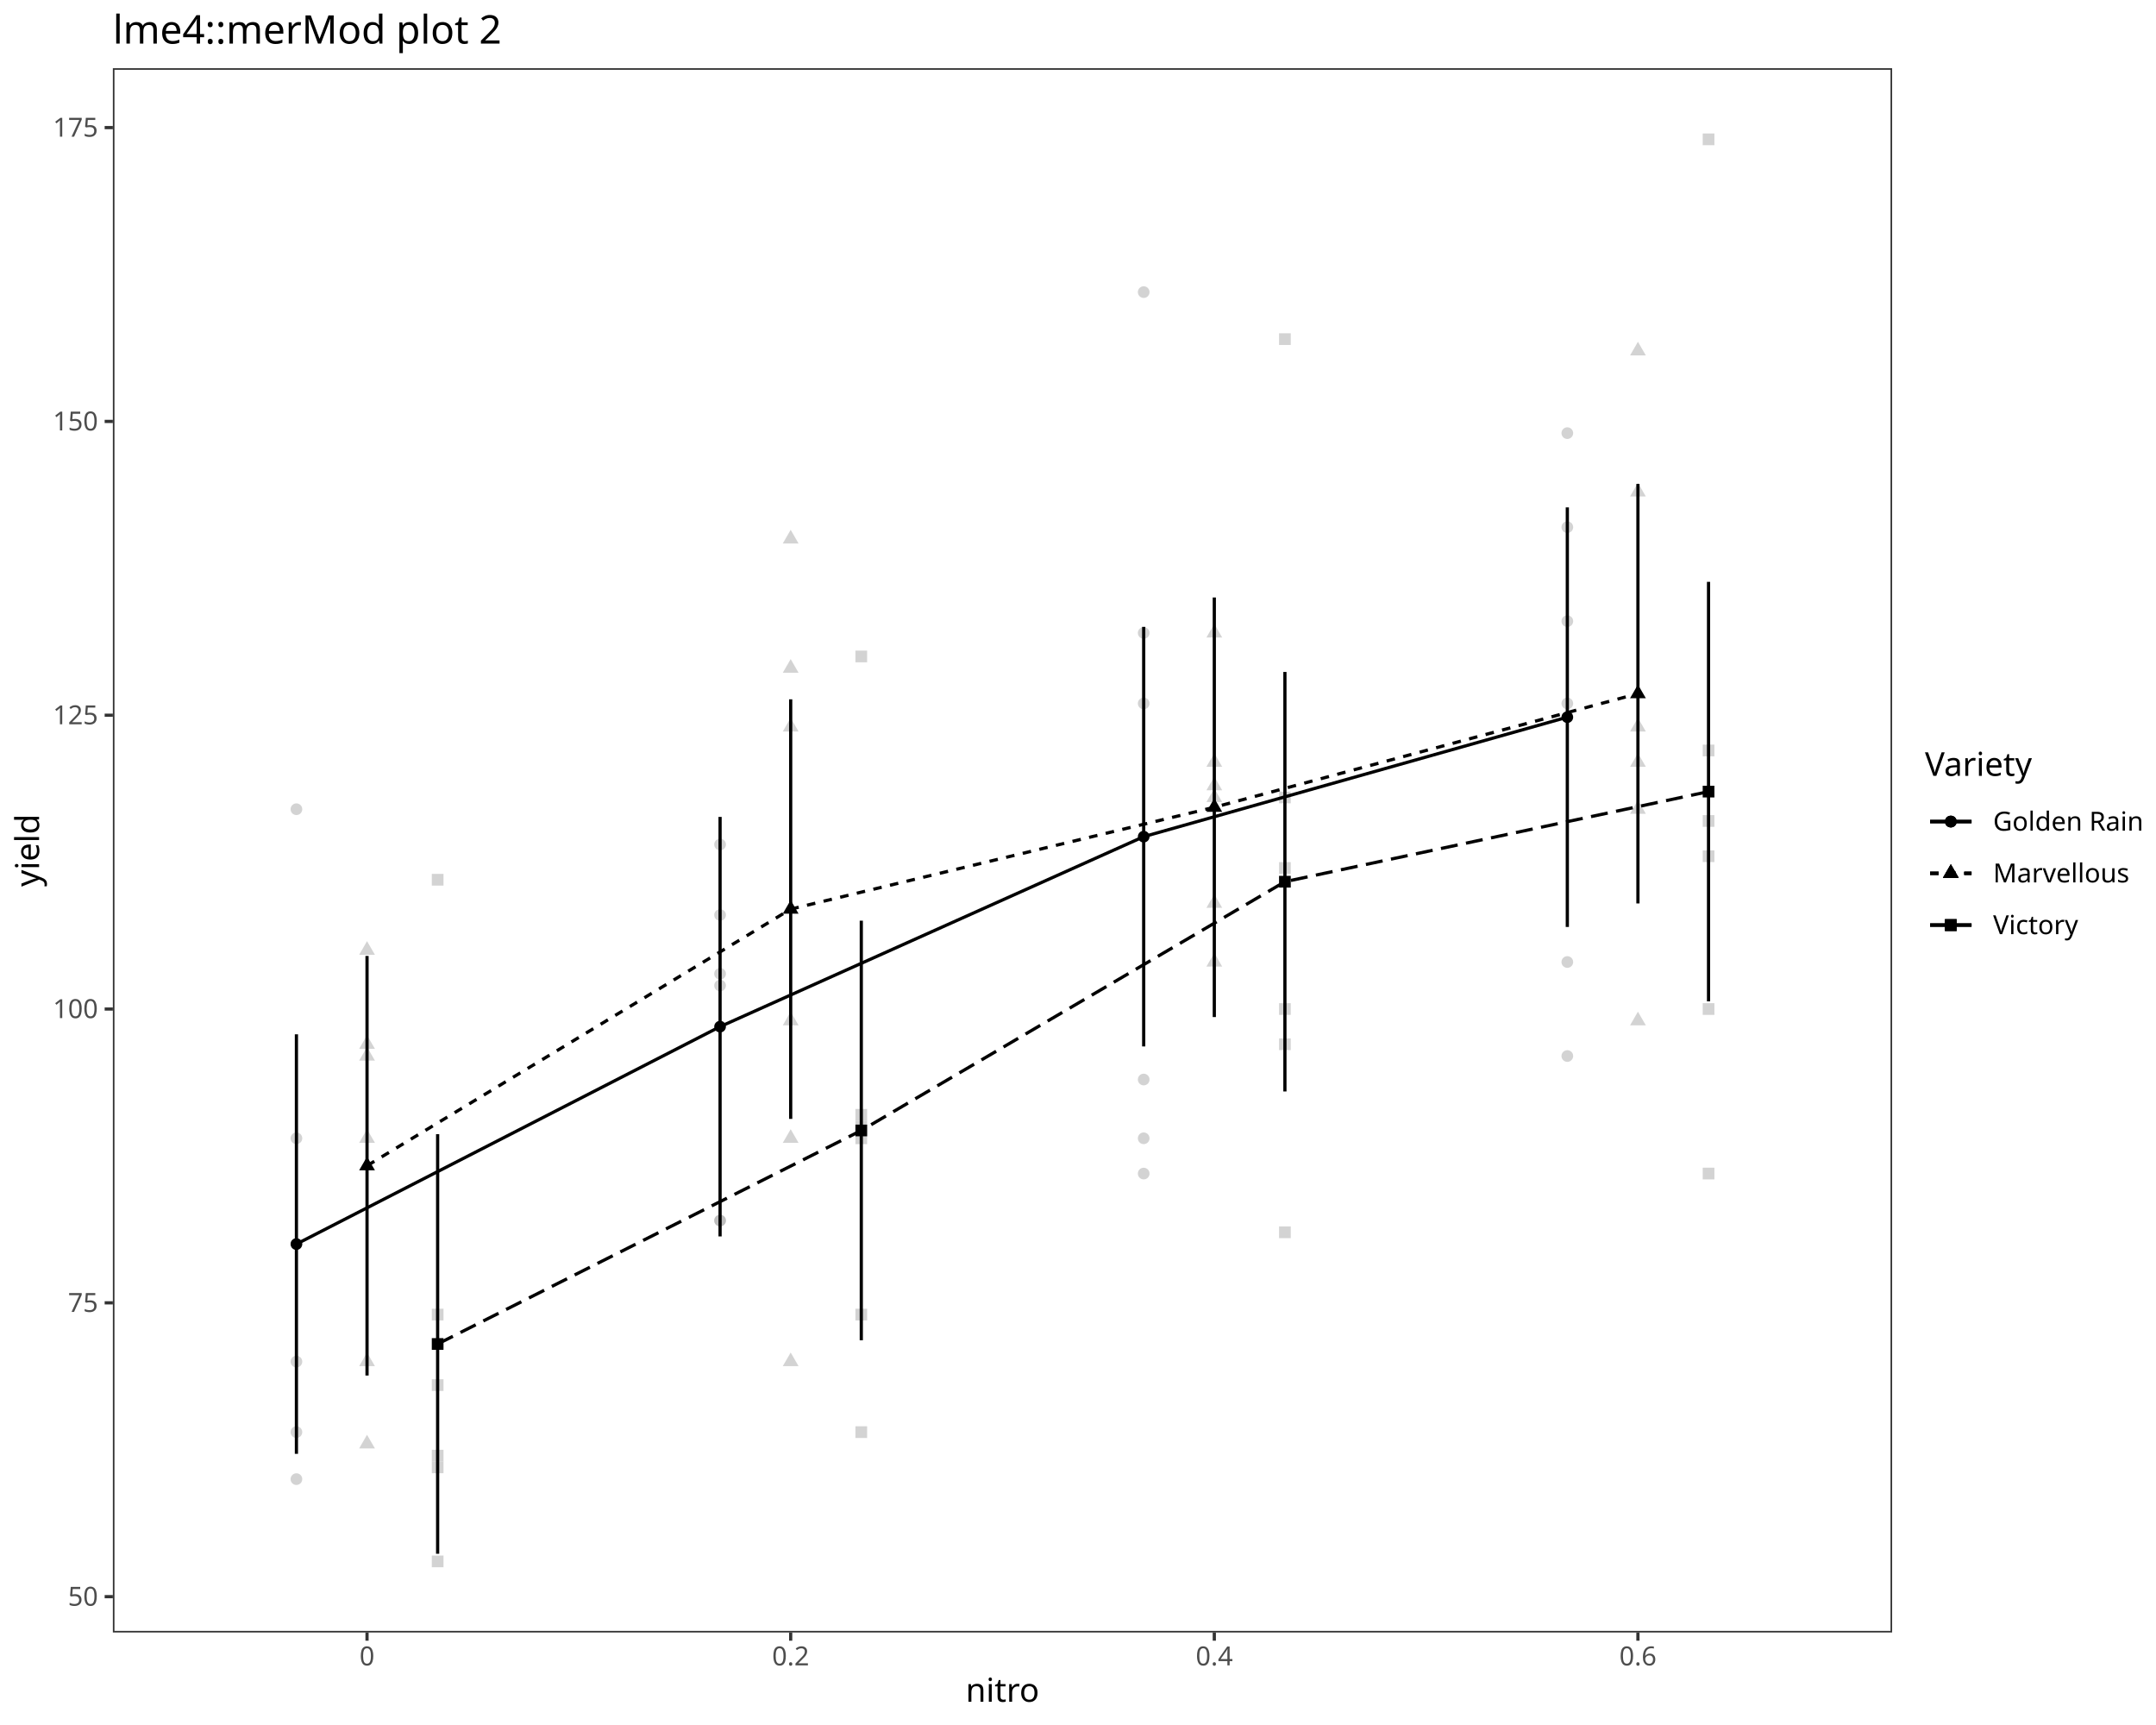
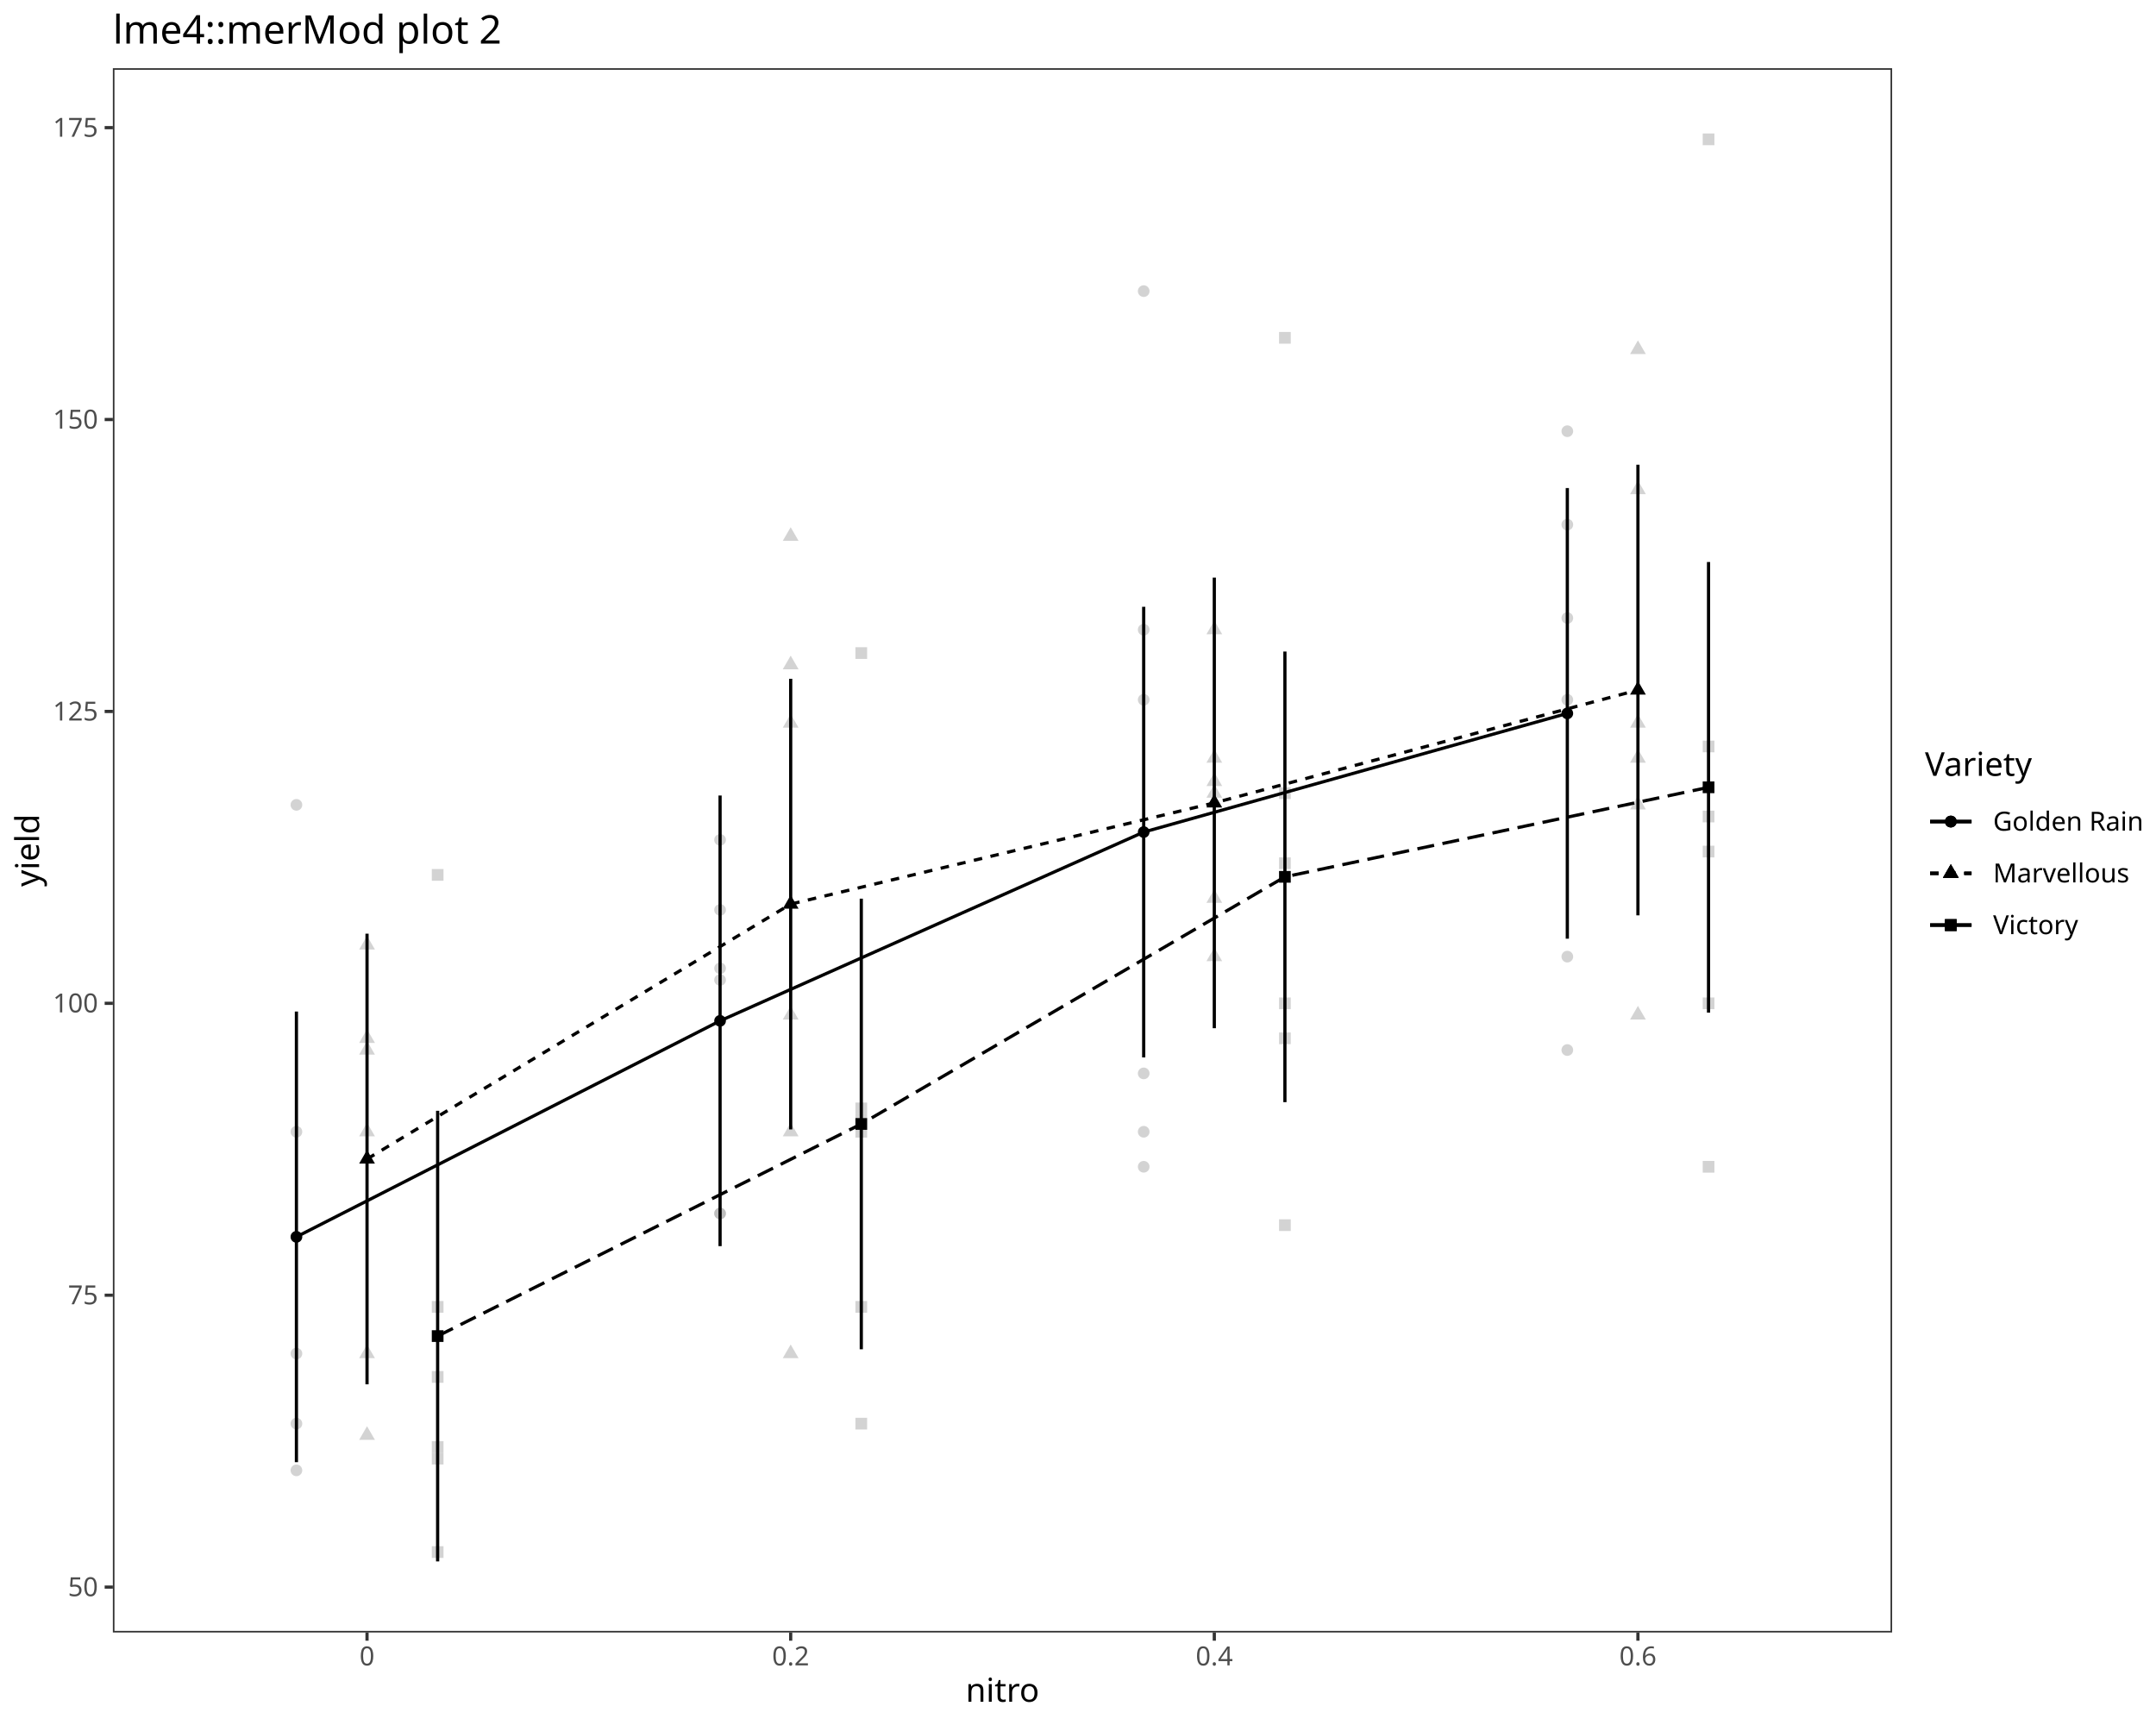
<svg xmlns="http://www.w3.org/2000/svg" class="svglite" data-engine-version="2.0" width="720.00pt" height="576.00pt" viewBox="0 0 720.00 576.00">
  <defs>
    <style type="text/css">
    .svglite line, .svglite polyline, .svglite polygon, .svglite path, .svglite rect, .svglite circle {
      fill: none;
      stroke: #000000;
      stroke-linecap: round;
      stroke-linejoin: round;
      stroke-miterlimit: 10.00;
    }
  </style>
  </defs>
  <rect width="100%" height="100%" style="stroke: none; fill: #FFFFFF;" />
  <defs>
    <clipPath id="cpMC4wMHw3MjAuMDB8MC4wMHw1NzYuMDA=">
      <rect x="0.00" y="0.00" width="720.00" height="576.00" />
    </clipPath>
  </defs>
  <g clip-path="url(#cpMC4wMHw3MjAuMDB8MC4wMHw1NzYuMDA=)">
    <rect x="0.00" y="0.00" width="720.00" height="576.00" style="stroke-width: 1.07; stroke: #FFFFFF; fill: #FFFFFF;" />
  </g>
  <defs>
    <clipPath id="cpMzcuNjl8NjMxLjg4fDIyLjc4fDU0NS4xMQ==">
      <rect x="37.69" y="22.78" width="594.19" height="522.33" />
    </clipPath>
  </defs>
  <g clip-path="url(#cpMzcuNjl8NjMxLjg4fDIyLjc4fDU0NS4xMQ==)">
    <rect x="37.69" y="22.78" width="594.19" height="522.33" style="stroke-width: 1.07; stroke: none; fill: #FFFFFF;" />
-     <circle cx="98.99" cy="380.09" r="1.95" style="stroke-width: 0.71; stroke: none; fill: #A9A9A9; fill-opacity: 0.50;" />
-     <circle cx="240.47" cy="407.56" r="1.95" style="stroke-width: 0.71; stroke: none; fill: #A9A9A9; fill-opacity: 0.50;" />
-     <circle cx="381.94" cy="391.87" r="1.95" style="stroke-width: 0.71; stroke: none; fill: #A9A9A9; fill-opacity: 0.50;" />
-     <circle cx="523.41" cy="321.23" r="1.95" style="stroke-width: 0.71; stroke: none; fill: #A9A9A9; fill-opacity: 0.50;" />
-     <circle cx="98.99" cy="415.41" r="1.95" style="stroke-width: 0.71; stroke: none; fill: #A9A9A9; fill-opacity: 0.50;" />
-     <circle cx="240.47" cy="407.56" r="1.95" style="stroke-width: 0.71; stroke: none; fill: #A9A9A9; fill-opacity: 0.50;" />
-     <circle cx="381.94" cy="360.47" r="1.95" style="stroke-width: 0.71; stroke: none; fill: #A9A9A9; fill-opacity: 0.50;" />
-     <circle cx="523.41" cy="234.89" r="1.95" style="stroke-width: 0.71; stroke: none; fill: #A9A9A9; fill-opacity: 0.50;" />
-     <circle cx="98.99" cy="493.90" r="1.95" style="stroke-width: 0.71; stroke: none; fill: #A9A9A9; fill-opacity: 0.50;" />
-     <circle cx="240.47" cy="329.08" r="1.95" style="stroke-width: 0.71; stroke: none; fill: #A9A9A9; fill-opacity: 0.50;" />
-     <circle cx="381.94" cy="380.09" r="1.95" style="stroke-width: 0.71; stroke: none; fill: #A9A9A9; fill-opacity: 0.50;" />
-     <circle cx="523.41" cy="352.62" r="1.95" style="stroke-width: 0.71; stroke: none; fill: #A9A9A9; fill-opacity: 0.50;" />
-     <circle cx="98.99" cy="478.20" r="1.95" style="stroke-width: 0.71; stroke: none; fill: #A9A9A9; fill-opacity: 0.50;" />
-     <circle cx="240.47" cy="325.15" r="1.95" style="stroke-width: 0.71; stroke: none; fill: #A9A9A9; fill-opacity: 0.50;" />
-     <circle cx="381.94" cy="211.35" r="1.95" style="stroke-width: 0.71; stroke: none; fill: #A9A9A9; fill-opacity: 0.50;" />
-     <circle cx="523.41" cy="207.42" r="1.95" style="stroke-width: 0.71; stroke: none; fill: #A9A9A9; fill-opacity: 0.50;" />
-     <circle cx="98.99" cy="454.66" r="1.95" style="stroke-width: 0.71; stroke: none; fill: #A9A9A9; fill-opacity: 0.50;" />
-     <circle cx="240.47" cy="305.53" r="1.95" style="stroke-width: 0.71; stroke: none; fill: #A9A9A9; fill-opacity: 0.50;" />
-     <circle cx="381.94" cy="234.89" r="1.95" style="stroke-width: 0.71; stroke: none; fill: #A9A9A9; fill-opacity: 0.50;" />
-     <circle cx="523.41" cy="144.63" r="1.95" style="stroke-width: 0.71; stroke: none; fill: #A9A9A9; fill-opacity: 0.50;" />
-     <circle cx="98.99" cy="270.21" r="1.95" style="stroke-width: 0.71; stroke: none; fill: #A9A9A9; fill-opacity: 0.50;" />
-     <circle cx="240.47" cy="281.99" r="1.95" style="stroke-width: 0.71; stroke: none; fill: #A9A9A9; fill-opacity: 0.50;" />
-     <circle cx="381.94" cy="97.54" r="1.95" style="stroke-width: 0.71; stroke: none; fill: #A9A9A9; fill-opacity: 0.50;" />
-     <circle cx="523.41" cy="176.03" r="1.95" style="stroke-width: 0.71; stroke: none; fill: #A9A9A9; fill-opacity: 0.50;" />
-     <polygon points="122.57,345.66 125.21,350.22 119.94,350.22 " style="stroke-width: 0.71; stroke: none; fill: #A9A9A9; fill-opacity: 0.50;" />
-     <polygon points="264.05,337.81 266.68,342.37 261.41,342.37 " style="stroke-width: 0.71; stroke: none; fill: #A9A9A9; fill-opacity: 0.50;" />
-     <polygon points="405.52,259.32 408.15,263.88 402.89,263.88 " style="stroke-width: 0.71; stroke: none; fill: #A9A9A9; fill-opacity: 0.50;" />
-     <polygon points="546.99,251.48 549.63,256.04 544.36,256.04 " style="stroke-width: 0.71; stroke: none; fill: #A9A9A9; fill-opacity: 0.50;" />
-     <polygon points="122.57,479.09 125.21,483.65 119.94,483.65 " style="stroke-width: 0.71; stroke: none; fill: #A9A9A9; fill-opacity: 0.50;" />
-     <polygon points="264.05,451.62 266.68,456.18 261.41,456.18 " style="stroke-width: 0.71; stroke: none; fill: #A9A9A9; fill-opacity: 0.50;" />
-     <polygon points="405.52,298.57 408.15,303.13 402.89,303.13 " style="stroke-width: 0.71; stroke: none; fill: #A9A9A9; fill-opacity: 0.50;" />
-     <polygon points="546.99,337.81 549.63,342.37 544.36,342.37 " style="stroke-width: 0.71; stroke: none; fill: #A9A9A9; fill-opacity: 0.50;" />
-     <polygon points="122.57,377.05 125.21,381.61 119.94,381.61 " style="stroke-width: 0.71; stroke: none; fill: #A9A9A9; fill-opacity: 0.50;" />
-     <polygon points="264.05,220.08 266.68,224.64 261.41,224.64 " style="stroke-width: 0.71; stroke: none; fill: #A9A9A9; fill-opacity: 0.50;" />
-     <polygon points="405.52,208.31 408.15,212.87 402.89,212.87 " style="stroke-width: 0.71; stroke: none; fill: #A9A9A9; fill-opacity: 0.50;" />
-     <polygon points="546.99,239.70 549.63,244.26 544.36,244.26 " style="stroke-width: 0.71; stroke: none; fill: #A9A9A9; fill-opacity: 0.50;" />
-     <polygon points="122.57,451.62 125.21,456.18 119.94,456.18 " style="stroke-width: 0.71; stroke: none; fill: #A9A9A9; fill-opacity: 0.50;" />
-     <polygon points="264.05,377.05 266.68,381.61 261.41,381.61 " style="stroke-width: 0.71; stroke: none; fill: #A9A9A9; fill-opacity: 0.50;" />
-     <polygon points="405.52,318.19 408.15,322.75 402.89,322.75 " style="stroke-width: 0.71; stroke: none; fill: #A9A9A9; fill-opacity: 0.50;" />
-     <polygon points="546.99,267.17 549.63,271.73 544.36,271.73 " style="stroke-width: 0.71; stroke: none; fill: #A9A9A9; fill-opacity: 0.50;" />
-     <polygon points="122.57,349.58 125.21,354.14 119.94,354.14 " style="stroke-width: 0.71; stroke: none; fill: #A9A9A9; fill-opacity: 0.50;" />
-     <polygon points="264.05,239.70 266.68,244.26 261.41,244.26 " style="stroke-width: 0.71; stroke: none; fill: #A9A9A9; fill-opacity: 0.50;" />
-     <polygon points="405.52,251.48 408.15,256.04 402.89,256.04 " style="stroke-width: 0.71; stroke: none; fill: #A9A9A9; fill-opacity: 0.50;" />
-     <polygon points="546.99,161.22 549.63,165.78 544.36,165.78 " style="stroke-width: 0.71; stroke: none; fill: #A9A9A9; fill-opacity: 0.50;" />
-     <polygon points="122.57,314.26 125.21,318.82 119.94,318.82 " style="stroke-width: 0.71; stroke: none; fill: #A9A9A9; fill-opacity: 0.50;" />
-     <polygon points="264.05,176.91 266.68,181.47 261.41,181.47 " style="stroke-width: 0.71; stroke: none; fill: #A9A9A9; fill-opacity: 0.50;" />
-     <polygon points="405.52,263.25 408.15,267.81 402.89,267.81 " style="stroke-width: 0.71; stroke: none; fill: #A9A9A9; fill-opacity: 0.50;" />
-     <polygon points="546.99,114.12 549.63,118.68 544.36,118.68 " style="stroke-width: 0.71; stroke: none; fill: #A9A9A9; fill-opacity: 0.50;" />
-     <polygon points="144.20,523.33 148.11,523.33 148.11,519.42 144.20,519.42 " style="stroke-width: 0.71; stroke: none; fill: #A9A9A9; fill-opacity: 0.50;" />
-     <polygon points="285.67,440.91 289.58,440.91 289.58,437.00 285.67,437.00 " style="stroke-width: 0.71; stroke: none; fill: #A9A9A9; fill-opacity: 0.50;" />
-     <polygon points="427.14,268.24 431.05,268.24 431.05,264.33 427.14,264.33 " style="stroke-width: 0.71; stroke: none; fill: #A9A9A9; fill-opacity: 0.50;" />
-     <polygon points="568.62,287.86 572.53,287.86 572.53,283.96 568.62,283.96 " style="stroke-width: 0.71; stroke: none; fill: #A9A9A9; fill-opacity: 0.50;" />
-     <polygon points="144.20,488.01 148.11,488.01 148.11,484.10 144.20,484.10 " style="stroke-width: 0.71; stroke: none; fill: #A9A9A9; fill-opacity: 0.50;" />
-     <polygon points="285.67,378.12 289.58,378.12 289.58,374.22 285.67,374.22 " style="stroke-width: 0.71; stroke: none; fill: #A9A9A9; fill-opacity: 0.50;" />
-     <polygon points="427.14,338.88 431.05,338.88 431.05,334.97 427.14,334.97 " style="stroke-width: 0.71; stroke: none; fill: #A9A9A9; fill-opacity: 0.50;" />
-     <polygon points="568.62,276.09 572.53,276.09 572.53,272.18 568.62,272.18 " style="stroke-width: 0.71; stroke: none; fill: #A9A9A9; fill-opacity: 0.50;" />
-     <polygon points="144.20,464.46 148.11,464.46 148.11,460.55 144.20,460.55 " style="stroke-width: 0.71; stroke: none; fill: #A9A9A9; fill-opacity: 0.50;" />
-     <polygon points="285.67,480.16 289.58,480.16 289.58,476.25 285.67,476.25 " style="stroke-width: 0.71; stroke: none; fill: #A9A9A9; fill-opacity: 0.50;" />
-     <polygon points="427.14,291.79 431.05,291.79 431.05,287.88 427.14,287.88 " style="stroke-width: 0.71; stroke: none; fill: #A9A9A9; fill-opacity: 0.50;" />
-     <polygon points="568.62,393.82 572.53,393.82 572.53,389.91 568.62,389.91 " style="stroke-width: 0.71; stroke: none; fill: #A9A9A9; fill-opacity: 0.50;" />
-     <polygon points="144.20,440.91 148.11,440.91 148.11,437.00 144.20,437.00 " style="stroke-width: 0.71; stroke: none; fill: #A9A9A9; fill-opacity: 0.50;" />
-     <polygon points="285.67,382.05 289.58,382.05 289.58,378.14 285.67,378.14 " style="stroke-width: 0.71; stroke: none; fill: #A9A9A9; fill-opacity: 0.50;" />
-     <polygon points="427.14,413.44 431.05,413.44 431.05,409.53 427.14,409.53 " style="stroke-width: 0.71; stroke: none; fill: #A9A9A9; fill-opacity: 0.50;" />
-     <polygon points="568.62,252.55 572.53,252.55 572.53,248.64 568.62,248.64 " style="stroke-width: 0.71; stroke: none; fill: #A9A9A9; fill-opacity: 0.50;" />
-     <polygon points="144.20,491.93 148.11,491.93 148.11,488.02 144.20,488.02 " style="stroke-width: 0.71; stroke: none; fill: #A9A9A9; fill-opacity: 0.50;" />
-     <polygon points="285.67,374.20 289.58,374.20 289.58,370.29 285.67,370.29 " style="stroke-width: 0.71; stroke: none; fill: #A9A9A9; fill-opacity: 0.50;" />
-     <polygon points="427.14,350.65 431.05,350.65 431.05,346.74 427.14,346.74 " style="stroke-width: 0.71; stroke: none; fill: #A9A9A9; fill-opacity: 0.50;" />
-     <polygon points="568.62,338.88 572.53,338.88 572.53,334.97 568.62,334.97 " style="stroke-width: 0.71; stroke: none; fill: #A9A9A9; fill-opacity: 0.50;" />
-     <polygon points="144.20,295.71 148.11,295.71 148.11,291.80 144.20,291.80 " style="stroke-width: 0.71; stroke: none; fill: #A9A9A9; fill-opacity: 0.50;" />
-     <polygon points="285.67,221.15 289.58,221.15 289.58,217.24 285.67,217.24 " style="stroke-width: 0.71; stroke: none; fill: #A9A9A9; fill-opacity: 0.50;" />
-     <polygon points="427.14,115.19 431.05,115.19 431.05,111.28 427.14,111.28 " style="stroke-width: 0.71; stroke: none; fill: #A9A9A9; fill-opacity: 0.50;" />
+     <circle cx="98.99" cy="377.91" r="1.95" style="stroke-width: 0.71; stroke: none; fill: #A9A9A9; fill-opacity: 0.50;" />
+     <circle cx="240.47" cy="405.20" r="1.95" style="stroke-width: 0.71; stroke: none; fill: #A9A9A9; fill-opacity: 0.50;" />
+     <circle cx="381.94" cy="389.60" r="1.95" style="stroke-width: 0.71; stroke: none; fill: #A9A9A9; fill-opacity: 0.50;" />
+     <circle cx="523.41" cy="319.43" r="1.95" style="stroke-width: 0.71; stroke: none; fill: #A9A9A9; fill-opacity: 0.50;" />
+     <circle cx="98.99" cy="413.00" r="1.95" style="stroke-width: 0.71; stroke: none; fill: #A9A9A9; fill-opacity: 0.50;" />
+     <circle cx="240.47" cy="405.20" r="1.95" style="stroke-width: 0.71; stroke: none; fill: #A9A9A9; fill-opacity: 0.50;" />
+     <circle cx="381.94" cy="358.42" r="1.95" style="stroke-width: 0.71; stroke: none; fill: #A9A9A9; fill-opacity: 0.50;" />
+     <circle cx="523.41" cy="233.66" r="1.95" style="stroke-width: 0.71; stroke: none; fill: #A9A9A9; fill-opacity: 0.50;" />
+     <circle cx="98.99" cy="490.97" r="1.95" style="stroke-width: 0.71; stroke: none; fill: #A9A9A9; fill-opacity: 0.50;" />
+     <circle cx="240.47" cy="327.23" r="1.95" style="stroke-width: 0.71; stroke: none; fill: #A9A9A9; fill-opacity: 0.50;" />
+     <circle cx="381.94" cy="377.91" r="1.95" style="stroke-width: 0.71; stroke: none; fill: #A9A9A9; fill-opacity: 0.50;" />
+     <circle cx="523.41" cy="350.62" r="1.95" style="stroke-width: 0.71; stroke: none; fill: #A9A9A9; fill-opacity: 0.50;" />
+     <circle cx="98.99" cy="475.37" r="1.95" style="stroke-width: 0.71; stroke: none; fill: #A9A9A9; fill-opacity: 0.50;" />
+     <circle cx="240.47" cy="323.33" r="1.95" style="stroke-width: 0.71; stroke: none; fill: #A9A9A9; fill-opacity: 0.50;" />
+     <circle cx="381.94" cy="210.27" r="1.95" style="stroke-width: 0.71; stroke: none; fill: #A9A9A9; fill-opacity: 0.50;" />
+     <circle cx="523.41" cy="206.37" r="1.95" style="stroke-width: 0.71; stroke: none; fill: #A9A9A9; fill-opacity: 0.50;" />
+     <circle cx="98.99" cy="451.98" r="1.95" style="stroke-width: 0.71; stroke: none; fill: #A9A9A9; fill-opacity: 0.50;" />
+     <circle cx="240.47" cy="303.83" r="1.95" style="stroke-width: 0.71; stroke: none; fill: #A9A9A9; fill-opacity: 0.50;" />
+     <circle cx="381.94" cy="233.66" r="1.95" style="stroke-width: 0.71; stroke: none; fill: #A9A9A9; fill-opacity: 0.50;" />
+     <circle cx="523.41" cy="143.99" r="1.95" style="stroke-width: 0.71; stroke: none; fill: #A9A9A9; fill-opacity: 0.50;" />
+     <circle cx="98.99" cy="268.75" r="1.95" style="stroke-width: 0.71; stroke: none; fill: #A9A9A9; fill-opacity: 0.50;" />
+     <circle cx="240.47" cy="280.44" r="1.95" style="stroke-width: 0.71; stroke: none; fill: #A9A9A9; fill-opacity: 0.50;" />
+     <circle cx="381.94" cy="97.21" r="1.95" style="stroke-width: 0.71; stroke: none; fill: #A9A9A9; fill-opacity: 0.50;" />
+     <circle cx="523.41" cy="175.18" r="1.95" style="stroke-width: 0.71; stroke: none; fill: #A9A9A9; fill-opacity: 0.50;" />
+     <polygon points="122.57,343.68 125.21,348.24 119.94,348.24 " style="stroke-width: 0.71; stroke: none; fill: #A9A9A9; fill-opacity: 0.50;" />
+     <polygon points="264.05,335.88 266.68,340.44 261.41,340.44 " style="stroke-width: 0.71; stroke: none; fill: #A9A9A9; fill-opacity: 0.50;" />
+     <polygon points="405.52,257.91 408.15,262.47 402.89,262.47 " style="stroke-width: 0.71; stroke: none; fill: #A9A9A9; fill-opacity: 0.50;" />
+     <polygon points="546.99,250.11 549.63,254.67 544.36,254.67 " style="stroke-width: 0.71; stroke: none; fill: #A9A9A9; fill-opacity: 0.50;" />
+     <polygon points="122.57,476.23 125.21,480.79 119.94,480.79 " style="stroke-width: 0.71; stroke: none; fill: #A9A9A9; fill-opacity: 0.50;" />
+     <polygon points="264.05,448.94 266.68,453.50 261.41,453.50 " style="stroke-width: 0.71; stroke: none; fill: #A9A9A9; fill-opacity: 0.50;" />
+     <polygon points="405.52,296.90 408.15,301.46 402.89,301.46 " style="stroke-width: 0.71; stroke: none; fill: #A9A9A9; fill-opacity: 0.50;" />
+     <polygon points="546.99,335.88 549.63,340.44 544.36,340.44 " style="stroke-width: 0.71; stroke: none; fill: #A9A9A9; fill-opacity: 0.50;" />
+     <polygon points="122.57,374.87 125.21,379.43 119.94,379.43 " style="stroke-width: 0.71; stroke: none; fill: #A9A9A9; fill-opacity: 0.50;" />
+     <polygon points="264.05,218.92 266.68,223.48 261.41,223.48 " style="stroke-width: 0.71; stroke: none; fill: #A9A9A9; fill-opacity: 0.50;" />
+     <polygon points="405.52,207.23 408.15,211.79 402.89,211.79 " style="stroke-width: 0.71; stroke: none; fill: #A9A9A9; fill-opacity: 0.50;" />
+     <polygon points="546.99,238.42 549.63,242.98 544.36,242.98 " style="stroke-width: 0.71; stroke: none; fill: #A9A9A9; fill-opacity: 0.50;" />
+     <polygon points="122.57,448.94 125.21,453.50 119.94,453.50 " style="stroke-width: 0.71; stroke: none; fill: #A9A9A9; fill-opacity: 0.50;" />
+     <polygon points="264.05,374.87 266.68,379.43 261.41,379.43 " style="stroke-width: 0.71; stroke: none; fill: #A9A9A9; fill-opacity: 0.50;" />
+     <polygon points="405.52,316.39 408.15,320.95 402.89,320.95 " style="stroke-width: 0.71; stroke: none; fill: #A9A9A9; fill-opacity: 0.50;" />
+     <polygon points="546.99,265.71 549.63,270.27 544.36,270.27 " style="stroke-width: 0.71; stroke: none; fill: #A9A9A9; fill-opacity: 0.50;" />
+     <polygon points="122.57,347.58 125.21,352.14 119.94,352.14 " style="stroke-width: 0.71; stroke: none; fill: #A9A9A9; fill-opacity: 0.50;" />
+     <polygon points="264.05,238.42 266.68,242.98 261.41,242.98 " style="stroke-width: 0.71; stroke: none; fill: #A9A9A9; fill-opacity: 0.50;" />
+     <polygon points="405.52,250.11 408.15,254.67 402.89,254.67 " style="stroke-width: 0.71; stroke: none; fill: #A9A9A9; fill-opacity: 0.50;" />
+     <polygon points="546.99,160.44 549.63,165.00 544.36,165.00 " style="stroke-width: 0.71; stroke: none; fill: #A9A9A9; fill-opacity: 0.50;" />
+     <polygon points="122.57,312.49 125.21,317.05 119.94,317.05 " style="stroke-width: 0.71; stroke: none; fill: #A9A9A9; fill-opacity: 0.50;" />
+     <polygon points="264.05,176.04 266.68,180.60 261.41,180.60 " style="stroke-width: 0.71; stroke: none; fill: #A9A9A9; fill-opacity: 0.50;" />
+     <polygon points="405.52,261.81 408.15,266.37 402.89,266.37 " style="stroke-width: 0.71; stroke: none; fill: #A9A9A9; fill-opacity: 0.50;" />
+     <polygon points="546.99,113.66 549.63,118.22 544.36,118.22 " style="stroke-width: 0.71; stroke: none; fill: #A9A9A9; fill-opacity: 0.50;" />
+     <polygon points="144.20,520.21 148.11,520.21 148.11,516.30 144.20,516.30 " style="stroke-width: 0.71; stroke: none; fill: #A9A9A9; fill-opacity: 0.50;" />
+     <polygon points="285.67,438.34 289.58,438.34 289.58,434.43 285.67,434.43 " style="stroke-width: 0.71; stroke: none; fill: #A9A9A9; fill-opacity: 0.50;" />
+     <polygon points="427.14,266.80 431.05,266.80 431.05,262.89 427.14,262.89 " style="stroke-width: 0.71; stroke: none; fill: #A9A9A9; fill-opacity: 0.50;" />
+     <polygon points="568.62,286.30 572.53,286.30 572.53,282.39 568.62,282.39 " style="stroke-width: 0.71; stroke: none; fill: #A9A9A9; fill-opacity: 0.50;" />
+     <polygon points="144.20,485.13 148.11,485.13 148.11,481.22 144.20,481.22 " style="stroke-width: 0.71; stroke: none; fill: #A9A9A9; fill-opacity: 0.50;" />
+     <polygon points="285.67,375.96 289.58,375.96 289.58,372.06 285.67,372.06 " style="stroke-width: 0.71; stroke: none; fill: #A9A9A9; fill-opacity: 0.50;" />
+     <polygon points="427.14,336.98 431.05,336.98 431.05,333.07 427.14,333.07 " style="stroke-width: 0.71; stroke: none; fill: #A9A9A9; fill-opacity: 0.50;" />
+     <polygon points="568.62,274.60 572.53,274.60 572.53,270.69 568.62,270.69 " style="stroke-width: 0.71; stroke: none; fill: #A9A9A9; fill-opacity: 0.50;" />
+     <polygon points="144.20,461.73 148.11,461.73 148.11,457.82 144.20,457.82 " style="stroke-width: 0.71; stroke: none; fill: #A9A9A9; fill-opacity: 0.50;" />
+     <polygon points="285.67,477.33 289.58,477.33 289.58,473.42 285.67,473.42 " style="stroke-width: 0.71; stroke: none; fill: #A9A9A9; fill-opacity: 0.50;" />
+     <polygon points="427.14,290.20 431.05,290.20 431.05,286.29 427.14,286.29 " style="stroke-width: 0.71; stroke: none; fill: #A9A9A9; fill-opacity: 0.50;" />
+     <polygon points="568.62,391.56 572.53,391.56 572.53,387.65 568.62,387.65 " style="stroke-width: 0.71; stroke: none; fill: #A9A9A9; fill-opacity: 0.50;" />
+     <polygon points="144.20,438.34 148.11,438.34 148.11,434.43 144.20,434.43 " style="stroke-width: 0.71; stroke: none; fill: #A9A9A9; fill-opacity: 0.50;" />
+     <polygon points="285.67,379.86 289.58,379.86 289.58,375.95 285.67,375.95 " style="stroke-width: 0.71; stroke: none; fill: #A9A9A9; fill-opacity: 0.50;" />
+     <polygon points="427.14,411.05 431.05,411.05 431.05,407.14 427.14,407.14 " style="stroke-width: 0.71; stroke: none; fill: #A9A9A9; fill-opacity: 0.50;" />
+     <polygon points="568.62,251.21 572.53,251.21 572.53,247.30 568.62,247.30 " style="stroke-width: 0.71; stroke: none; fill: #A9A9A9; fill-opacity: 0.50;" />
+     <polygon points="144.20,489.02 148.11,489.02 148.11,485.12 144.20,485.12 " style="stroke-width: 0.71; stroke: none; fill: #A9A9A9; fill-opacity: 0.50;" />
+     <polygon points="285.67,372.07 289.58,372.07 289.58,368.16 285.67,368.16 " style="stroke-width: 0.71; stroke: none; fill: #A9A9A9; fill-opacity: 0.50;" />
+     <polygon points="427.14,348.67 431.05,348.67 431.05,344.76 427.14,344.76 " style="stroke-width: 0.71; stroke: none; fill: #A9A9A9; fill-opacity: 0.50;" />
+     <polygon points="568.62,336.98 572.53,336.98 572.53,333.07 568.62,333.07 " style="stroke-width: 0.71; stroke: none; fill: #A9A9A9; fill-opacity: 0.50;" />
+     <polygon points="144.20,294.09 148.11,294.09 148.11,290.18 144.20,290.18 " style="stroke-width: 0.71; stroke: none; fill: #A9A9A9; fill-opacity: 0.50;" />
+     <polygon points="285.67,220.02 289.58,220.02 289.58,216.11 285.67,216.11 " style="stroke-width: 0.71; stroke: none; fill: #A9A9A9; fill-opacity: 0.50;" />
+     <polygon points="427.14,114.76 431.05,114.76 431.05,110.85 427.14,110.85 " style="stroke-width: 0.71; stroke: none; fill: #A9A9A9; fill-opacity: 0.50;" />
    <polygon points="568.62,48.48 572.53,48.48 572.53,44.57 568.62,44.57 " style="stroke-width: 0.71; stroke: none; fill: #A9A9A9; fill-opacity: 0.50;" />
-     <circle cx="98.99" cy="415.41" r="1.95" style="stroke-width: 0.71; stroke: none; fill: #000000;" />
-     <circle cx="240.47" cy="342.81" r="1.95" style="stroke-width: 0.71; stroke: none; fill: #000000;" />
-     <circle cx="381.94" cy="279.37" r="1.95" style="stroke-width: 0.71; stroke: none; fill: #000000;" />
-     <circle cx="523.41" cy="239.47" r="1.95" style="stroke-width: 0.71; stroke: none; fill: #000000;" />
-     <polyline points="98.99,415.41 240.47,342.81 381.94,279.37 523.41,239.47 " style="stroke-width: 1.07; stroke-linecap: butt;" />
-     <polyline points="98.99,345.37 98.99,345.37 " style="stroke-width: 1.07; stroke-linecap: butt;" />
-     <polyline points="98.99,345.37 98.99,485.46 " style="stroke-width: 1.07; stroke-linecap: butt;" />
-     <polyline points="98.99,485.46 98.99,485.46 " style="stroke-width: 1.07; stroke-linecap: butt;" />
-     <polyline points="240.47,272.77 240.47,272.77 " style="stroke-width: 1.07; stroke-linecap: butt;" />
-     <polyline points="240.47,272.77 240.47,412.86 " style="stroke-width: 1.07; stroke-linecap: butt;" />
-     <polyline points="240.47,412.86 240.47,412.86 " style="stroke-width: 1.07; stroke-linecap: butt;" />
-     <polyline points="381.94,209.32 381.94,209.32 " style="stroke-width: 1.07; stroke-linecap: butt;" />
-     <polyline points="381.94,209.32 381.94,349.42 " style="stroke-width: 1.07; stroke-linecap: butt;" />
-     <polyline points="381.94,349.42 381.94,349.42 " style="stroke-width: 1.07; stroke-linecap: butt;" />
-     <polyline points="523.41,169.43 523.41,169.43 " style="stroke-width: 1.07; stroke-linecap: butt;" />
-     <polyline points="523.41,169.43 523.41,309.52 " style="stroke-width: 1.07; stroke-linecap: butt;" />
-     <polyline points="523.41,309.52 523.41,309.52 " style="stroke-width: 1.07; stroke-linecap: butt;" />
-     <polygon points="122.57,386.21 125.21,390.77 119.94,390.77 " style="stroke-width: 0.71; stroke: none; fill: #000000;" />
-     <polygon points="264.05,300.53 266.68,305.09 261.41,305.09 " style="stroke-width: 0.71; stroke: none; fill: #000000;" />
-     <polygon points="405.52,266.52 408.15,271.08 402.89,271.08 " style="stroke-width: 0.71; stroke: none; fill: #000000;" />
-     <polygon points="546.99,228.58 549.63,233.14 544.36,233.14 " style="stroke-width: 0.71; stroke: none; fill: #000000;" />
-     <polyline points="122.57,389.25 264.05,303.57 405.52,269.56 546.99,231.62 " style="stroke-width: 1.07; stroke-dasharray: 2.85,2.85; stroke-linecap: butt;" />
-     <polyline points="122.57,319.20 122.57,319.20 " style="stroke-width: 1.07; stroke-linecap: butt;" />
-     <polyline points="122.57,319.20 122.57,459.30 " style="stroke-width: 1.07; stroke-linecap: butt;" />
-     <polyline points="122.57,459.30 122.57,459.30 " style="stroke-width: 1.07; stroke-linecap: butt;" />
-     <polyline points="264.05,233.52 264.05,233.52 " style="stroke-width: 1.07; stroke-linecap: butt;" />
-     <polyline points="264.05,233.52 264.05,373.62 " style="stroke-width: 1.07; stroke-linecap: butt;" />
-     <polyline points="264.05,373.62 264.05,373.62 " style="stroke-width: 1.07; stroke-linecap: butt;" />
-     <polyline points="405.52,199.51 405.52,199.51 " style="stroke-width: 1.07; stroke-linecap: butt;" />
-     <polyline points="405.52,199.51 405.52,339.61 " style="stroke-width: 1.07; stroke-linecap: butt;" />
-     <polyline points="405.52,339.61 405.52,339.61 " style="stroke-width: 1.07; stroke-linecap: butt;" />
-     <polyline points="546.99,161.58 546.99,161.58 " style="stroke-width: 1.07; stroke-linecap: butt;" />
-     <polyline points="546.99,161.58 546.99,301.67 " style="stroke-width: 1.07; stroke-linecap: butt;" />
-     <polyline points="546.99,301.67 546.99,301.67 " style="stroke-width: 1.07; stroke-linecap: butt;" />
-     <polygon points="144.20,450.72 148.11,450.72 148.11,446.82 144.20,446.82 " style="stroke-width: 0.71; stroke: none; fill: #000000;" />
-     <polygon points="285.67,379.43 289.58,379.43 289.58,375.52 285.67,375.52 " style="stroke-width: 0.71; stroke: none; fill: #000000;" />
-     <polygon points="427.14,296.37 431.05,296.37 431.05,292.46 427.14,292.46 " style="stroke-width: 0.71; stroke: none; fill: #000000;" />
-     <polygon points="568.62,266.28 572.53,266.28 572.53,262.37 568.62,262.37 " style="stroke-width: 0.71; stroke: none; fill: #000000;" />
-     <polyline points="146.15,448.77 287.63,377.48 429.10,294.41 570.57,264.33 " style="stroke-width: 1.07; stroke-dasharray: 5.69,2.85; stroke-linecap: butt;" />
-     <polyline points="146.15,378.72 146.15,378.72 " style="stroke-width: 1.07; stroke-linecap: butt;" />
-     <polyline points="146.15,378.72 146.15,518.82 " style="stroke-width: 1.07; stroke-linecap: butt;" />
-     <polyline points="146.15,518.82 146.15,518.82 " style="stroke-width: 1.07; stroke-linecap: butt;" />
-     <polyline points="287.63,307.43 287.63,307.43 " style="stroke-width: 1.07; stroke-linecap: butt;" />
-     <polyline points="287.63,307.43 287.63,447.53 " style="stroke-width: 1.07; stroke-linecap: butt;" />
-     <polyline points="287.63,447.53 287.63,447.53 " style="stroke-width: 1.07; stroke-linecap: butt;" />
-     <polyline points="429.10,224.37 429.10,224.37 " style="stroke-width: 1.07; stroke-linecap: butt;" />
-     <polyline points="429.10,224.37 429.10,364.46 " style="stroke-width: 1.07; stroke-linecap: butt;" />
-     <polyline points="429.10,364.46 429.10,364.46 " style="stroke-width: 1.07; stroke-linecap: butt;" />
-     <polyline points="570.57,194.28 570.57,194.28 " style="stroke-width: 1.07; stroke-linecap: butt;" />
-     <polyline points="570.57,194.28 570.57,334.37 " style="stroke-width: 1.07; stroke-linecap: butt;" />
-     <polyline points="570.57,334.37 570.57,334.37 " style="stroke-width: 1.07; stroke-linecap: butt;" />
+     <circle cx="98.99" cy="413.00" r="1.95" style="stroke-width: 0.71; stroke: none; fill: #000000;" />
+     <circle cx="240.47" cy="340.87" r="1.95" style="stroke-width: 0.71; stroke: none; fill: #000000;" />
+     <circle cx="381.94" cy="277.84" r="1.95" style="stroke-width: 0.71; stroke: none; fill: #000000;" />
+     <circle cx="523.41" cy="238.21" r="1.95" style="stroke-width: 0.71; stroke: none; fill: #000000;" />
+     <polyline points="98.99,413.00 240.47,340.87 381.94,277.84 523.41,238.21 " style="stroke-width: 1.07; stroke-linecap: butt;" />
+     <polyline points="98.99,337.76 98.99,337.76 " style="stroke-width: 1.07; stroke-linecap: butt;" />
+     <polyline points="98.99,337.76 98.99,488.23 " style="stroke-width: 1.07; stroke-linecap: butt;" />
+     <polyline points="98.99,488.23 98.99,488.23 " style="stroke-width: 1.07; stroke-linecap: butt;" />
+     <polyline points="240.47,265.64 240.47,265.64 " style="stroke-width: 1.07; stroke-linecap: butt;" />
+     <polyline points="240.47,265.64 240.47,416.11 " style="stroke-width: 1.07; stroke-linecap: butt;" />
+     <polyline points="240.47,416.11 240.47,416.11 " style="stroke-width: 1.07; stroke-linecap: butt;" />
+     <polyline points="381.94,202.61 381.94,202.61 " style="stroke-width: 1.07; stroke-linecap: butt;" />
+     <polyline points="381.94,202.61 381.94,353.08 " style="stroke-width: 1.07; stroke-linecap: butt;" />
+     <polyline points="381.94,353.08 381.94,353.08 " style="stroke-width: 1.07; stroke-linecap: butt;" />
+     <polyline points="523.41,162.97 523.41,162.97 " style="stroke-width: 1.07; stroke-linecap: butt;" />
+     <polyline points="523.41,162.97 523.41,313.44 " style="stroke-width: 1.07; stroke-linecap: butt;" />
+     <polyline points="523.41,313.44 523.41,313.44 " style="stroke-width: 1.07; stroke-linecap: butt;" />
+     <polygon points="122.57,383.97 125.21,388.53 119.94,388.53 " style="stroke-width: 0.71; stroke: none; fill: #000000;" />
+     <polygon points="264.05,298.85 266.68,303.41 261.41,303.41 " style="stroke-width: 0.71; stroke: none; fill: #000000;" />
+     <polygon points="405.52,265.06 408.15,269.62 402.89,269.62 " style="stroke-width: 0.71; stroke: none; fill: #000000;" />
+     <polygon points="546.99,227.37 549.63,231.93 544.36,231.93 " style="stroke-width: 0.71; stroke: none; fill: #000000;" />
+     <polyline points="122.57,387.01 264.05,301.89 405.52,268.10 546.99,230.41 " style="stroke-width: 1.07; stroke-dasharray: 2.85,2.85; stroke-linecap: butt;" />
+     <polyline points="122.57,311.77 122.57,311.77 " style="stroke-width: 1.07; stroke-linecap: butt;" />
+     <polyline points="122.57,311.77 122.57,462.24 " style="stroke-width: 1.07; stroke-linecap: butt;" />
+     <polyline points="122.57,462.24 122.57,462.24 " style="stroke-width: 1.07; stroke-linecap: butt;" />
+     <polyline points="264.05,226.65 264.05,226.65 " style="stroke-width: 1.07; stroke-linecap: butt;" />
+     <polyline points="264.05,226.65 264.05,377.12 " style="stroke-width: 1.07; stroke-linecap: butt;" />
+     <polyline points="264.05,377.12 264.05,377.12 " style="stroke-width: 1.07; stroke-linecap: butt;" />
+     <polyline points="405.52,192.86 405.52,192.86 " style="stroke-width: 1.07; stroke-linecap: butt;" />
+     <polyline points="405.52,192.86 405.52,343.33 " style="stroke-width: 1.07; stroke-linecap: butt;" />
+     <polyline points="405.52,343.33 405.52,343.33 " style="stroke-width: 1.07; stroke-linecap: butt;" />
+     <polyline points="546.99,155.18 546.99,155.18 " style="stroke-width: 1.07; stroke-linecap: butt;" />
+     <polyline points="546.99,155.18 546.99,305.65 " style="stroke-width: 1.07; stroke-linecap: butt;" />
+     <polyline points="546.99,305.65 546.99,305.65 " style="stroke-width: 1.07; stroke-linecap: butt;" />
+     <polygon points="144.20,448.09 148.11,448.09 148.11,444.18 144.20,444.18 " style="stroke-width: 0.71; stroke: none; fill: #000000;" />
+     <polygon points="285.67,377.26 289.58,377.26 289.58,373.35 285.67,373.35 " style="stroke-width: 0.71; stroke: none; fill: #000000;" />
+     <polygon points="427.14,294.74 431.05,294.74 431.05,290.83 427.14,290.83 " style="stroke-width: 0.71; stroke: none; fill: #000000;" />
+     <polygon points="568.62,264.85 572.53,264.85 572.53,260.94 568.62,260.94 " style="stroke-width: 0.71; stroke: none; fill: #000000;" />
+     <polyline points="146.15,446.13 287.63,375.31 429.10,292.79 570.57,262.90 " style="stroke-width: 1.07; stroke-dasharray: 5.69,2.85; stroke-linecap: butt;" />
+     <polyline points="146.15,370.90 146.15,370.90 " style="stroke-width: 1.07; stroke-linecap: butt;" />
+     <polyline points="146.15,370.90 146.15,521.37 " style="stroke-width: 1.07; stroke-linecap: butt;" />
+     <polyline points="146.15,521.37 146.15,521.37 " style="stroke-width: 1.07; stroke-linecap: butt;" />
+     <polyline points="287.63,300.07 287.63,300.07 " style="stroke-width: 1.07; stroke-linecap: butt;" />
+     <polyline points="287.63,300.07 287.63,450.55 " style="stroke-width: 1.07; stroke-linecap: butt;" />
+     <polyline points="287.63,450.55 287.63,450.55 " style="stroke-width: 1.07; stroke-linecap: butt;" />
+     <polyline points="429.10,217.55 429.10,217.55 " style="stroke-width: 1.07; stroke-linecap: butt;" />
+     <polyline points="429.10,217.55 429.10,368.02 " style="stroke-width: 1.07; stroke-linecap: butt;" />
+     <polyline points="429.10,368.02 429.10,368.02 " style="stroke-width: 1.07; stroke-linecap: butt;" />
+     <polyline points="570.57,187.66 570.57,187.66 " style="stroke-width: 1.07; stroke-linecap: butt;" />
+     <polyline points="570.57,187.66 570.57,338.13 " style="stroke-width: 1.07; stroke-linecap: butt;" />
+     <polyline points="570.57,338.13 570.57,338.13 " style="stroke-width: 1.07; stroke-linecap: butt;" />
    <rect x="37.69" y="22.78" width="594.19" height="522.33" style="stroke-width: 1.07; stroke: #333333;" />
  </g>
  <g clip-path="url(#cpMC4wMHw3MjAuMDB8MC4wMHw1NzYuMDA=)">
-     <text x="32.76" y="536.17" text-anchor="end" style="font-size: 8.80px; fill: #4D4D4D; font-family: sans;" textLength="9.79px" lengthAdjust="spacingAndGlyphs">50</text>
-     <text x="32.76" y="438.06" text-anchor="end" style="font-size: 8.80px; fill: #4D4D4D; font-family: sans;" textLength="9.79px" lengthAdjust="spacingAndGlyphs">75</text>
-     <text x="32.76" y="339.95" text-anchor="end" style="font-size: 8.80px; fill: #4D4D4D; font-family: sans;" textLength="14.68px" lengthAdjust="spacingAndGlyphs">100</text>
-     <text x="32.76" y="241.85" text-anchor="end" style="font-size: 8.80px; fill: #4D4D4D; font-family: sans;" textLength="14.68px" lengthAdjust="spacingAndGlyphs">125</text>
-     <text x="32.76" y="143.74" text-anchor="end" style="font-size: 8.80px; fill: #4D4D4D; font-family: sans;" textLength="14.68px" lengthAdjust="spacingAndGlyphs">150</text>
-     <text x="32.76" y="45.63" text-anchor="end" style="font-size: 8.80px; fill: #4D4D4D; font-family: sans;" textLength="14.68px" lengthAdjust="spacingAndGlyphs">175</text>
-     <polyline points="34.95,533.14 37.69,533.14 " style="stroke-width: 1.07; stroke: #333333; stroke-linecap: butt;" />
-     <polyline points="34.95,435.03 37.69,435.03 " style="stroke-width: 1.07; stroke: #333333; stroke-linecap: butt;" />
-     <polyline points="34.95,336.93 37.69,336.93 " style="stroke-width: 1.07; stroke: #333333; stroke-linecap: butt;" />
-     <polyline points="34.95,238.82 37.69,238.82 " style="stroke-width: 1.07; stroke: #333333; stroke-linecap: butt;" />
-     <polyline points="34.95,140.71 37.69,140.71 " style="stroke-width: 1.07; stroke: #333333; stroke-linecap: butt;" />
-     <polyline points="34.95,42.60 37.69,42.60 " style="stroke-width: 1.07; stroke: #333333; stroke-linecap: butt;" />
+     <text x="32.76" y="532.98" text-anchor="end" style="font-size: 8.80px; fill: #4D4D4D; font-family: sans;" textLength="9.79px" lengthAdjust="spacingAndGlyphs">50</text>
+     <text x="32.76" y="435.52" text-anchor="end" style="font-size: 8.80px; fill: #4D4D4D; font-family: sans;" textLength="9.79px" lengthAdjust="spacingAndGlyphs">75</text>
+     <text x="32.76" y="338.05" text-anchor="end" style="font-size: 8.80px; fill: #4D4D4D; font-family: sans;" textLength="14.68px" lengthAdjust="spacingAndGlyphs">100</text>
+     <text x="32.76" y="240.59" text-anchor="end" style="font-size: 8.80px; fill: #4D4D4D; font-family: sans;" textLength="14.68px" lengthAdjust="spacingAndGlyphs">125</text>
+     <text x="32.76" y="143.12" text-anchor="end" style="font-size: 8.80px; fill: #4D4D4D; font-family: sans;" textLength="14.68px" lengthAdjust="spacingAndGlyphs">150</text>
+     <text x="32.76" y="45.66" text-anchor="end" style="font-size: 8.80px; fill: #4D4D4D; font-family: sans;" textLength="14.68px" lengthAdjust="spacingAndGlyphs">175</text>
+     <polyline points="34.95,529.95 37.69,529.95 " style="stroke-width: 1.07; stroke: #333333; stroke-linecap: butt;" />
+     <polyline points="34.95,432.49 37.69,432.49 " style="stroke-width: 1.07; stroke: #333333; stroke-linecap: butt;" />
+     <polyline points="34.95,335.02 37.69,335.02 " style="stroke-width: 1.07; stroke: #333333; stroke-linecap: butt;" />
+     <polyline points="34.95,237.56 37.69,237.56 " style="stroke-width: 1.07; stroke: #333333; stroke-linecap: butt;" />
+     <polyline points="34.95,140.09 37.69,140.09 " style="stroke-width: 1.07; stroke: #333333; stroke-linecap: butt;" />
+     <polyline points="34.95,42.63 37.69,42.63 " style="stroke-width: 1.07; stroke: #333333; stroke-linecap: butt;" />
    <polyline points="122.57,547.85 122.57,545.11 " style="stroke-width: 1.07; stroke: #333333; stroke-linecap: butt;" />
    <polyline points="264.05,547.85 264.05,545.11 " style="stroke-width: 1.07; stroke: #333333; stroke-linecap: butt;" />
    <polyline points="405.52,547.85 405.52,545.11 " style="stroke-width: 1.07; stroke: #333333; stroke-linecap: butt;" />
    <polyline points="546.99,547.85 546.99,545.11 " style="stroke-width: 1.07; stroke: #333333; stroke-linecap: butt;" />
    <text x="122.57" y="556.10" text-anchor="middle" style="font-size: 8.80px; fill: #4D4D4D; font-family: sans;" textLength="4.89px" lengthAdjust="spacingAndGlyphs">0</text>
    <text x="264.05" y="556.10" text-anchor="middle" style="font-size: 8.80px; fill: #4D4D4D; font-family: sans;" textLength="12.23px" lengthAdjust="spacingAndGlyphs">0.2</text>
    <text x="405.52" y="556.10" text-anchor="middle" style="font-size: 8.80px; fill: #4D4D4D; font-family: sans;" textLength="12.23px" lengthAdjust="spacingAndGlyphs">0.4</text>
    <text x="546.99" y="556.10" text-anchor="middle" style="font-size: 8.80px; fill: #4D4D4D; font-family: sans;" textLength="12.23px" lengthAdjust="spacingAndGlyphs">0.6</text>
    <text x="334.78" y="568.24" text-anchor="middle" style="font-size: 11.00px; font-family: sans;" textLength="21.40px" lengthAdjust="spacingAndGlyphs">nitro</text>
    <text transform="translate(13.05,283.95) rotate(-90)" text-anchor="middle" style="font-size: 11.00px; font-family: sans;" textLength="22.62px" lengthAdjust="spacingAndGlyphs">yield</text>
    <rect x="642.84" y="250.36" width="71.68" height="67.17" style="stroke-width: 1.07; stroke: none; fill: #FFFFFF;" />
    <text x="642.84" y="259.07" style="font-size: 11.00px; font-family: sans;" textLength="34.24px" lengthAdjust="spacingAndGlyphs">Variety</text>
    <rect x="642.84" y="265.69" width="17.28" height="17.28" style="stroke-width: 1.07; stroke: none; fill: #FFFFFF;" />
    <circle cx="651.48" cy="274.33" r="1.95" style="stroke-width: 0.71; stroke: none; fill: #A9A9A9; fill-opacity: 0.50;" />
    <circle cx="651.48" cy="274.33" r="1.95" style="stroke-width: 0.71; stroke: none; fill: #000000;" />
    <line x1="644.56" y1="274.33" x2="658.39" y2="274.33" style="stroke-width: 1.07; stroke-linecap: butt;" />
    <circle cx="651.48" cy="274.33" r="1.95" style="stroke-width: 0.71; stroke: none; fill: #000000;" />
    <line x1="644.56" y1="274.33" x2="658.39" y2="274.33" style="stroke-width: 1.07; stroke-linecap: butt;" />
    <circle cx="651.48" cy="274.33" r="1.95" style="stroke-width: 0.71; stroke: none; fill: #000000;" />
    <line x1="644.56" y1="274.33" x2="658.39" y2="274.33" style="stroke-width: 1.07; stroke-linecap: butt;" />
    <rect x="642.84" y="282.97" width="17.28" height="17.28" style="stroke-width: 1.07; stroke: none; fill: #FFFFFF;" />
    <polygon points="651.48,288.57 654.11,293.13 648.84,293.13 " style="stroke-width: 0.71; stroke: none; fill: #A9A9A9; fill-opacity: 0.50;" />
    <polygon points="651.48,288.57 654.11,293.13 648.84,293.13 " style="stroke-width: 0.71; stroke: none; fill: #000000;" />
    <line x1="644.56" y1="291.61" x2="658.39" y2="291.61" style="stroke-width: 1.07; stroke-dasharray: 2.85,2.85; stroke-linecap: butt;" />
    <polygon points="651.48,288.57 654.11,293.13 648.84,293.13 " style="stroke-width: 0.71; stroke: none; fill: #000000;" />
    <line x1="644.56" y1="291.61" x2="658.39" y2="291.61" style="stroke-width: 1.07; stroke-dasharray: 2.85,2.85; stroke-linecap: butt;" />
    <polygon points="651.48,288.57 654.11,293.13 648.84,293.13 " style="stroke-width: 0.71; stroke: none; fill: #000000;" />
    <line x1="644.56" y1="291.61" x2="658.39" y2="291.61" style="stroke-width: 1.07; stroke-dasharray: 2.85,2.85; stroke-linecap: butt;" />
    <rect x="642.84" y="300.25" width="17.28" height="17.28" style="stroke-width: 1.07; stroke: none; fill: #FFFFFF;" />
    <polygon points="649.52,310.85 653.43,310.85 653.43,306.94 649.52,306.94 " style="stroke-width: 0.71; stroke: none; fill: #A9A9A9; fill-opacity: 0.50;" />
    <polygon points="649.52,310.85 653.43,310.85 653.43,306.94 649.52,306.94 " style="stroke-width: 0.71; stroke: none; fill: #000000;" />
    <line x1="644.56" y1="308.89" x2="658.39" y2="308.89" style="stroke-width: 1.07; stroke-dasharray: 5.69,2.85; stroke-linecap: butt;" />
    <polygon points="649.52,310.85 653.43,310.85 653.43,306.94 649.52,306.94 " style="stroke-width: 0.71; stroke: none; fill: #000000;" />
    <line x1="644.56" y1="308.89" x2="658.39" y2="308.89" style="stroke-width: 1.07; stroke-dasharray: 5.69,2.85; stroke-linecap: butt;" />
    <polygon points="649.52,310.85 653.43,310.85 653.43,306.94 649.52,306.94 " style="stroke-width: 0.71; stroke: none; fill: #000000;" />
    <line x1="644.56" y1="308.89" x2="658.39" y2="308.89" style="stroke-width: 1.07; stroke-dasharray: 5.69,2.85; stroke-linecap: butt;" />
    <text x="665.60" y="277.36" style="font-size: 8.80px; font-family: sans;" textLength="48.92px" lengthAdjust="spacingAndGlyphs">Golden Rain</text>
    <text x="665.60" y="294.64" style="font-size: 8.80px; font-family: sans;" textLength="42.56px" lengthAdjust="spacingAndGlyphs">Marvellous</text>
    <text x="665.60" y="311.92" style="font-size: 8.80px; font-family: sans;" textLength="26.90px" lengthAdjust="spacingAndGlyphs">Victory</text>
    <text x="37.69" y="14.56" style="font-size: 13.20px; font-family: sans;" textLength="120.33px" lengthAdjust="spacingAndGlyphs">lme4::merMod plot 2</text>
  </g>
</svg>
